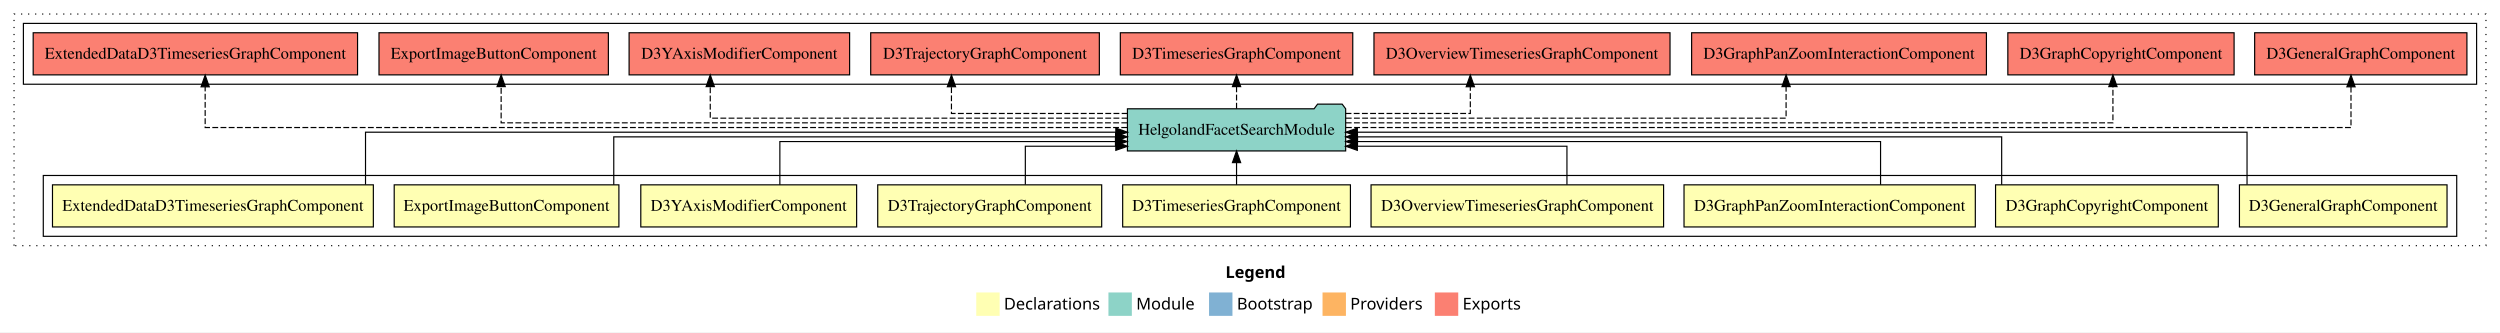
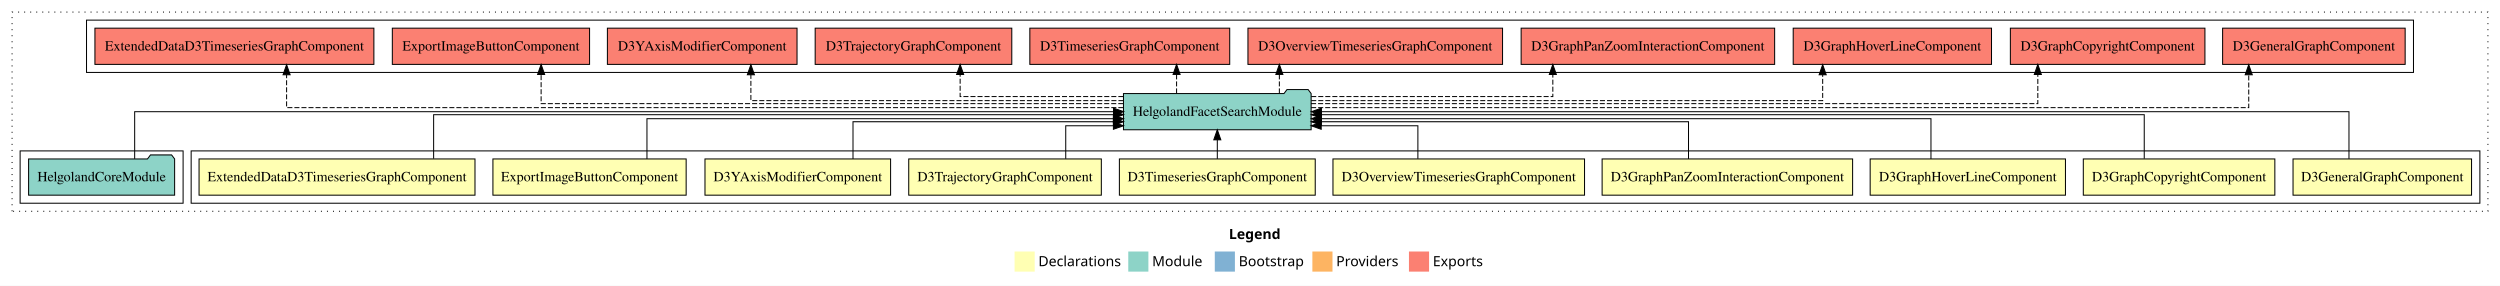
- <svg xmlns="http://www.w3.org/2000/svg" width="2137pt" height="284pt" viewBox="0.00 0.00 2137.00 284.00">
+ <svg xmlns="http://www.w3.org/2000/svg" width="2485pt" height="284pt" viewBox="0.00 0.00 2485.00 284.00">
  <g id="graph0" class="graph" transform="scale(1 1) rotate(0) translate(4 280)">
-     <polygon fill="#ffffff" stroke="transparent" points="-4,4 -4,-280 2133,-280 2133,4 -4,4" />
-     <text text-anchor="start" x="1043.509" y="-42.4" font-family="sans-serif" font-weight="bold" font-size="14.00" fill="#000000">Legend</text>
-     <polygon fill="#ffffb3" stroke="transparent" points="830.5,-10 830.5,-30 850.5,-30 850.5,-10 830.5,-10" />
-     <text text-anchor="start" x="854.129" y="-15.4" font-family="sans-serif" font-size="14.00" fill="#000000">  Declarations</text>
-     <polygon fill="#8dd3c7" stroke="transparent" points="943.5,-10 943.5,-30 963.5,-30 963.5,-10 943.5,-10" />
-     <text text-anchor="start" x="967.225" y="-15.4" font-family="sans-serif" font-size="14.00" fill="#000000">  Module</text>
-     <polygon fill="#80b1d3" stroke="transparent" points="1029.5,-10 1029.5,-30 1049.5,-30 1049.5,-10 1029.5,-10" />
-     <text text-anchor="start" x="1053.281" y="-15.4" font-family="sans-serif" font-size="14.00" fill="#000000">  Bootstrap</text>
-     <polygon fill="#fdb462" stroke="transparent" points="1126.5,-10 1126.5,-30 1146.5,-30 1146.5,-10 1126.5,-10" />
-     <text text-anchor="start" x="1150.173" y="-15.4" font-family="sans-serif" font-size="14.00" fill="#000000">  Providers</text>
-     <polygon fill="#fb8072" stroke="transparent" points="1222.5,-10 1222.5,-30 1242.5,-30 1242.5,-10 1222.5,-10" />
-     <text text-anchor="start" x="1246.226" y="-15.4" font-family="sans-serif" font-size="14.00" fill="#000000">  Exports</text>
+     <polygon fill="#ffffff" stroke="transparent" points="-4,4 -4,-280 2481,-280 2481,4 -4,4" />
+     <text text-anchor="start" x="1217.509" y="-42.4" font-family="sans-serif" font-weight="bold" font-size="14.00" fill="#000000">Legend</text>
+     <polygon fill="#ffffb3" stroke="transparent" points="1004.5,-10 1004.5,-30 1024.5,-30 1024.5,-10 1004.5,-10" />
+     <text text-anchor="start" x="1028.129" y="-15.4" font-family="sans-serif" font-size="14.00" fill="#000000">  Declarations</text>
+     <polygon fill="#8dd3c7" stroke="transparent" points="1117.5,-10 1117.5,-30 1137.5,-30 1137.5,-10 1117.5,-10" />
+     <text text-anchor="start" x="1141.225" y="-15.4" font-family="sans-serif" font-size="14.00" fill="#000000">  Module</text>
+     <polygon fill="#80b1d3" stroke="transparent" points="1203.5,-10 1203.5,-30 1223.5,-30 1223.5,-10 1203.5,-10" />
+     <text text-anchor="start" x="1227.281" y="-15.4" font-family="sans-serif" font-size="14.00" fill="#000000">  Bootstrap</text>
+     <polygon fill="#fdb462" stroke="transparent" points="1300.5,-10 1300.5,-30 1320.5,-30 1320.5,-10 1300.5,-10" />
+     <text text-anchor="start" x="1324.173" y="-15.4" font-family="sans-serif" font-size="14.00" fill="#000000">  Providers</text>
+     <polygon fill="#fb8072" stroke="transparent" points="1396.5,-10 1396.5,-30 1416.5,-30 1416.5,-10 1396.5,-10" />
+     <text text-anchor="start" x="1420.226" y="-15.4" font-family="sans-serif" font-size="14.00" fill="#000000">  Exports</text>
    <g id="clust1" class="cluster">
-       <polygon fill="none" stroke="#000000" stroke-dasharray="1,5" points="8,-70 8,-268 2121,-268 2121,-70 8,-70" />
+       <polygon fill="none" stroke="#000000" stroke-dasharray="1,5" points="8,-70 8,-268 2469,-268 2469,-70 8,-70" />
    </g>
    <g id="clust2" class="cluster">
-       <polygon fill="none" stroke="#000000" points="33,-78 33,-130 2096,-130 2096,-78 33,-78" />
+       <polygon fill="none" stroke="#000000" points="186,-78 186,-130 2461,-130 2461,-78 186,-78" />
    </g>
    <g id="clust13" class="cluster">
-       <polygon fill="none" stroke="#000000" points="16,-208 16,-260 2113,-260 2113,-208 16,-208" />
+       <polygon fill="none" stroke="#000000" points="16,-78 16,-130 178,-130 178,-78 16,-78" />
+     </g>
+     <g id="clust14" class="cluster">
+       <polygon fill="none" stroke="#000000" points="82,-208 82,-260 2395,-260 2395,-208 82,-208" />
    </g>
    <g id="node1" class="node">
-       <polygon fill="#ffffb3" stroke="#000000" points="2087.723,-122 1910.277,-122 1910.277,-86 2087.723,-86 2087.723,-122" />
-       <text text-anchor="middle" x="1999" y="-99.8" font-family="Times,serif" font-size="14.00" fill="#000000">D3GeneralGraphComponent</text>
+       <polygon fill="#ffffb3" stroke="#000000" points="2452.723,-122 2275.277,-122 2275.277,-86 2452.723,-86 2452.723,-122" />
+       <text text-anchor="middle" x="2364" y="-99.8" font-family="Times,serif" font-size="14.00" fill="#000000">D3GeneralGraphComponent</text>
+     </g>
+     <g id="node11" class="node">
+       <polygon fill="#8dd3c7" stroke="#000000" points="1299.271,-187 1296.271,-191 1275.271,-191 1272.271,-187 1112.729,-187 1112.729,-151 1299.271,-151 1299.271,-187" />
+       <text text-anchor="middle" x="1206" y="-164.8" font-family="Times,serif" font-size="14.00" fill="#000000">HelgolandFacetSearchModule</text>
+     </g>
+     <g id="edge1" class="edge">
+       <path fill="none" stroke="#000000" d="M2330.875,-122.106C2330.875,-141.339 2330.875,-169 2330.875,-169 2330.875,-169 1309.49,-169 1309.49,-169" />
+       <polygon fill="#000000" stroke="#000000" points="1309.49,-165.5 1299.49,-169 1309.49,-172.5 1309.49,-165.5" />
+     </g>
+     <g id="node2" class="node">
+       <polygon fill="#ffffb3" stroke="#000000" points="2257.199,-122 2066.801,-122 2066.801,-86 2257.199,-86 2257.199,-122" />
+       <text text-anchor="middle" x="2162" y="-99.8" font-family="Times,serif" font-size="14.00" fill="#000000">D3GraphCopyrightComponent</text>
+     </g>
+     <g id="edge2" class="edge">
+       <path fill="none" stroke="#000000" d="M2127.375,-122.267C2127.375,-140.555 2127.375,-166 2127.375,-166 2127.375,-166 1309.417,-166 1309.417,-166" />
+       <polygon fill="#000000" stroke="#000000" points="1309.417,-162.5 1299.417,-166 1309.417,-169.5 1309.417,-162.5" />
+     </g>
+     <g id="node3" class="node">
+       <polygon fill="#ffffb3" stroke="#000000" points="2049.06,-122 1854.94,-122 1854.94,-86 2049.06,-86 2049.06,-122" />
+       <text text-anchor="middle" x="1952" y="-99.8" font-family="Times,serif" font-size="14.00" fill="#000000">D3GraphHoverLineComponent</text>
+     </g>
+     <g id="edge3" class="edge">
+       <path fill="none" stroke="#000000" d="M1915.375,-122.034C1915.375,-139.06 1915.375,-162 1915.375,-162 1915.375,-162 1309.468,-162 1309.468,-162" />
+       <polygon fill="#000000" stroke="#000000" points="1309.468,-158.5 1299.468,-162 1309.468,-165.5 1309.468,-158.5" />
+     </g>
+     <g id="node4" class="node">
+       <polygon fill="#ffffb3" stroke="#000000" points="1837.498,-122 1588.502,-122 1588.502,-86 1837.498,-86 1837.498,-122" />
+       <text text-anchor="middle" x="1713" y="-99.8" font-family="Times,serif" font-size="14.00" fill="#000000">D3GraphPanZoomInteractionComponent</text>
+     </g>
+     <g id="edge4" class="edge">
+       <path fill="none" stroke="#000000" d="M1674.375,-122.009C1674.375,-138.049 1674.375,-159 1674.375,-159 1674.375,-159 1309.376,-159 1309.376,-159" />
+       <polygon fill="#000000" stroke="#000000" points="1309.376,-155.5 1299.376,-159 1309.376,-162.5 1309.376,-155.5" />
+     </g>
+     <g id="node5" class="node">
+       <polygon fill="#ffffb3" stroke="#000000" points="1571.032,-122 1320.968,-122 1320.968,-86 1571.032,-86 1571.032,-122" />
+       <text text-anchor="middle" x="1446" y="-99.8" font-family="Times,serif" font-size="14.00" fill="#000000">D3OverviewTimeseriesGraphComponent</text>
+     </g>
+     <g id="edge5" class="edge">
+       <path fill="none" stroke="#000000" d="M1405.375,-122.124C1405.375,-136.783 1405.375,-155 1405.375,-155 1405.375,-155 1309.266,-155 1309.266,-155" />
+       <polygon fill="#000000" stroke="#000000" points="1309.266,-151.5 1299.266,-155 1309.266,-158.5 1309.266,-151.5" />
+     </g>
+     <g id="node6" class="node">
+       <polygon fill="#ffffb3" stroke="#000000" points="1303.339,-122 1108.661,-122 1108.661,-86 1303.339,-86 1303.339,-122" />
+       <text text-anchor="middle" x="1206" y="-99.8" font-family="Times,serif" font-size="14.00" fill="#000000">D3TimeseriesGraphComponent</text>
+     </g>
+     <g id="edge6" class="edge">
+       <path fill="none" stroke="#000000" d="M1206,-122.106C1206,-122.106 1206,-140.991 1206,-140.991" />
+       <polygon fill="#000000" stroke="#000000" points="1202.5,-140.991 1206,-150.991 1209.5,-140.991 1202.5,-140.991" />
+     </g>
+     <g id="node7" class="node">
+       <polygon fill="#ffffb3" stroke="#000000" points="1090.72,-122 899.28,-122 899.28,-86 1090.72,-86 1090.72,-122" />
+       <text text-anchor="middle" x="995" y="-99.8" font-family="Times,serif" font-size="14.00" fill="#000000">D3TrajectoryGraphComponent</text>
+     </g>
+     <g id="edge7" class="edge">
+       <path fill="none" stroke="#000000" d="M1055.345,-122.124C1055.345,-136.783 1055.345,-155 1055.345,-155 1055.345,-155 1102.731,-155 1102.731,-155" />
+       <polygon fill="#000000" stroke="#000000" points="1102.731,-158.5 1112.731,-155 1102.731,-151.5 1102.731,-158.5" />
+     </g>
+     <g id="node8" class="node">
+       <polygon fill="#ffffb3" stroke="#000000" points="881.249,-122 696.751,-122 696.751,-86 881.249,-86 881.249,-122" />
+       <text text-anchor="middle" x="789" y="-99.8" font-family="Times,serif" font-size="14.00" fill="#000000">D3YAxisModifierComponent</text>
+     </g>
+     <g id="edge8" class="edge">
+       <path fill="none" stroke="#000000" d="M843.882,-122.009C843.882,-138.049 843.882,-159 843.882,-159 843.882,-159 1102.746,-159 1102.746,-159" />
+       <polygon fill="#000000" stroke="#000000" points="1102.746,-162.5 1112.746,-159 1102.746,-155.5 1102.746,-162.5" />
+     </g>
+     <g id="node9" class="node">
+       <polygon fill="#ffffb3" stroke="#000000" points="678.035,-122 485.965,-122 485.965,-86 678.035,-86 678.035,-122" />
+       <text text-anchor="middle" x="582" y="-99.8" font-family="Times,serif" font-size="14.00" fill="#000000">ExportImageButtonComponent</text>
+     </g>
+     <g id="edge9" class="edge">
+       <path fill="none" stroke="#000000" d="M639.071,-122.034C639.071,-139.06 639.071,-162 639.071,-162 639.071,-162 1102.701,-162 1102.701,-162" />
+       <polygon fill="#000000" stroke="#000000" points="1102.701,-165.5 1112.701,-162 1102.701,-158.5 1102.701,-165.5" />
    </g>
    <g id="node10" class="node">
-       <polygon fill="#8dd3c7" stroke="#000000" points="1146.271,-187 1143.271,-191 1122.271,-191 1119.271,-187 959.729,-187 959.729,-151 1146.271,-151 1146.271,-187" />
-       <text text-anchor="middle" x="1053" y="-164.8" font-family="Times,serif" font-size="14.00" fill="#000000">HelgolandFacetSearchModule</text>
-     </g>
-     <g id="edge1" class="edge">
-       <path fill="none" stroke="#000000" d="M1916.764,-122.222C1916.764,-140.828 1916.764,-167 1916.764,-167 1916.764,-167 1156.258,-167 1156.258,-167" />
-       <polygon fill="#000000" stroke="#000000" points="1156.259,-163.5 1146.258,-167 1156.258,-170.5 1156.259,-163.5" />
-     </g>
-     <g id="node2" class="node">
-       <polygon fill="#ffffb3" stroke="#000000" points="1892.199,-122 1701.801,-122 1701.801,-86 1892.199,-86 1892.199,-122" />
-       <text text-anchor="middle" x="1797" y="-99.8" font-family="Times,serif" font-size="14.00" fill="#000000">D3GraphCopyrightComponent</text>
-     </g>
-     <g id="edge2" class="edge">
-       <path fill="none" stroke="#000000" d="M1707.025,-122.022C1707.025,-139.373 1707.025,-163 1707.025,-163 1707.025,-163 1156.358,-163 1156.358,-163" />
-       <polygon fill="#000000" stroke="#000000" points="1156.358,-159.5 1146.358,-163 1156.358,-166.5 1156.358,-159.5" />
-     </g>
-     <g id="node3" class="node">
-       <polygon fill="#ffffb3" stroke="#000000" points="1684.498,-122 1435.502,-122 1435.502,-86 1684.498,-86 1684.498,-122" />
-       <text text-anchor="middle" x="1560" y="-99.8" font-family="Times,serif" font-size="14.00" fill="#000000">D3GraphPanZoomInteractionComponent</text>
-     </g>
-     <g id="edge3" class="edge">
-       <path fill="none" stroke="#000000" d="M1603.5,-122.009C1603.5,-138.049 1603.5,-159 1603.5,-159 1603.5,-159 1156.385,-159 1156.385,-159" />
-       <polygon fill="#000000" stroke="#000000" points="1156.385,-155.5 1146.385,-159 1156.385,-162.5 1156.385,-155.5" />
-     </g>
-     <g id="node4" class="node">
-       <polygon fill="#ffffb3" stroke="#000000" points="1418.032,-122 1167.968,-122 1167.968,-86 1418.032,-86 1418.032,-122" />
-       <text text-anchor="middle" x="1293" y="-99.8" font-family="Times,serif" font-size="14.00" fill="#000000">D3OverviewTimeseriesGraphComponent</text>
-     </g>
-     <g id="edge4" class="edge">
-       <path fill="none" stroke="#000000" d="M1335.422,-122.124C1335.422,-136.783 1335.422,-155 1335.422,-155 1335.422,-155 1156.258,-155 1156.258,-155" />
-       <polygon fill="#000000" stroke="#000000" points="1156.258,-151.5 1146.258,-155 1156.258,-158.5 1156.258,-151.5" />
-     </g>
-     <g id="node5" class="node">
-       <polygon fill="#ffffb3" stroke="#000000" points="1150.339,-122 955.661,-122 955.661,-86 1150.339,-86 1150.339,-122" />
-       <text text-anchor="middle" x="1053" y="-99.8" font-family="Times,serif" font-size="14.00" fill="#000000">D3TimeseriesGraphComponent</text>
-     </g>
-     <g id="edge5" class="edge">
-       <path fill="none" stroke="#000000" d="M1053,-122.106C1053,-122.106 1053,-140.991 1053,-140.991" />
-       <polygon fill="#000000" stroke="#000000" points="1049.5,-140.991 1053,-150.991 1056.5,-140.991 1049.5,-140.991" />
-     </g>
-     <g id="node6" class="node">
-       <polygon fill="#ffffb3" stroke="#000000" points="937.72,-122 746.28,-122 746.28,-86 937.72,-86 937.72,-122" />
-       <text text-anchor="middle" x="842" y="-99.8" font-family="Times,serif" font-size="14.00" fill="#000000">D3TrajectoryGraphComponent</text>
-     </g>
-     <g id="edge6" class="edge">
-       <path fill="none" stroke="#000000" d="M872.453,-122.124C872.453,-136.783 872.453,-155 872.453,-155 872.453,-155 949.818,-155 949.818,-155" />
-       <polygon fill="#000000" stroke="#000000" points="949.818,-158.5 959.818,-155 949.818,-151.5 949.818,-158.5" />
-     </g>
-     <g id="node7" class="node">
-       <polygon fill="#ffffb3" stroke="#000000" points="728.249,-122 543.751,-122 543.751,-86 728.249,-86 728.249,-122" />
-       <text text-anchor="middle" x="636" y="-99.8" font-family="Times,serif" font-size="14.00" fill="#000000">D3YAxisModifierComponent</text>
-     </g>
-     <g id="edge7" class="edge">
-       <path fill="none" stroke="#000000" d="M662.625,-122.009C662.625,-138.049 662.625,-159 662.625,-159 662.625,-159 949.495,-159 949.495,-159" />
-       <polygon fill="#000000" stroke="#000000" points="949.495,-162.5 959.495,-159 949.495,-155.5 949.495,-162.5" />
-     </g>
-     <g id="node8" class="node">
-       <polygon fill="#ffffb3" stroke="#000000" points="525.035,-122 332.965,-122 332.965,-86 525.035,-86 525.035,-122" />
-       <text text-anchor="middle" x="429" y="-99.8" font-family="Times,serif" font-size="14.00" fill="#000000">ExportImageButtonComponent</text>
-     </g>
-     <g id="edge8" class="edge">
-       <path fill="none" stroke="#000000" d="M520.642,-122.022C520.642,-139.373 520.642,-163 520.642,-163 520.642,-163 949.661,-163 949.661,-163" />
-       <polygon fill="#000000" stroke="#000000" points="949.661,-166.5 959.661,-163 949.661,-159.5 949.661,-166.5" />
-     </g>
-     <g id="node9" class="node">
-       <polygon fill="#ffffb3" stroke="#000000" points="315.138,-122 40.862,-122 40.862,-86 315.138,-86 315.138,-122" />
-       <text text-anchor="middle" x="178" y="-99.8" font-family="Times,serif" font-size="14.00" fill="#000000">ExtendedDataD3TimeseriesGraphComponent</text>
-     </g>
-     <g id="edge9" class="edge">
-       <path fill="none" stroke="#000000" d="M308.444,-122.222C308.444,-140.828 308.444,-167 308.444,-167 308.444,-167 949.831,-167 949.831,-167" />
-       <polygon fill="#000000" stroke="#000000" points="949.831,-170.5 959.831,-167 949.831,-163.5 949.831,-170.5" />
-     </g>
-     <g id="node11" class="node">
-       <polygon fill="#fb8072" stroke="#000000" points="2104.722,-252 1923.277,-252 1923.277,-216 2104.722,-216 2104.722,-252" />
-       <text text-anchor="middle" x="2014" y="-229.8" font-family="Times,serif" font-size="14.00" fill="#000000">D3GeneralGraphComponent </text>
+       <polygon fill="#ffffb3" stroke="#000000" points="468.138,-122 193.862,-122 193.862,-86 468.138,-86 468.138,-122" />
+       <text text-anchor="middle" x="331" y="-99.8" font-family="Times,serif" font-size="14.00" fill="#000000">ExtendedDataD3TimeseriesGraphComponent</text>
    </g>
    <g id="edge10" class="edge">
-       <path fill="none" stroke="#000000" stroke-dasharray="5,2" d="M1146.512,-171C1386.532,-171 2005.625,-171 2005.625,-171 2005.625,-171 2005.625,-205.778 2005.625,-205.778" />
-       <polygon fill="#000000" stroke="#000000" points="2002.125,-205.778 2005.625,-215.778 2009.125,-205.778 2002.125,-205.778" />
+       <path fill="none" stroke="#000000" d="M427.026,-122.267C427.026,-140.555 427.026,-166 427.026,-166 427.026,-166 1102.811,-166 1102.811,-166" />
+       <polygon fill="#000000" stroke="#000000" points="1102.811,-169.5 1112.811,-166 1102.811,-162.5 1102.811,-169.5" />
+     </g>
+     <g id="node13" class="node">
+       <polygon fill="#fb8072" stroke="#000000" points="2386.722,-252 2205.278,-252 2205.278,-216 2386.722,-216 2386.722,-252" />
+       <text text-anchor="middle" x="2296" y="-229.8" font-family="Times,serif" font-size="14.00" fill="#000000">D3GeneralGraphComponent </text>
+     </g>
+     <g id="edge12" class="edge">
+       <path fill="none" stroke="#000000" stroke-dasharray="5,2" d="M1299.246,-173C1551.98,-173 2231.244,-173 2231.244,-173 2231.244,-173 2231.244,-205.698 2231.244,-205.698" />
+       <polygon fill="#000000" stroke="#000000" points="2227.744,-205.698 2231.244,-215.698 2234.744,-205.698 2227.744,-205.698" />
+     </g>
+     <g id="node14" class="node">
+       <polygon fill="#fb8072" stroke="#000000" points="2187.699,-252 1994.301,-252 1994.301,-216 2187.699,-216 2187.699,-252" />
+       <text text-anchor="middle" x="2091" y="-229.8" font-family="Times,serif" font-size="14.00" fill="#000000">D3GraphCopyrightComponent </text>
+     </g>
+     <g id="edge13" class="edge">
+       <path fill="none" stroke="#000000" stroke-dasharray="5,2" d="M1299.161,-177C1513.159,-177 2021.59,-177 2021.59,-177 2021.59,-177 2021.59,-205.965 2021.59,-205.965" />
+       <polygon fill="#000000" stroke="#000000" points="2018.09,-205.965 2021.59,-215.965 2025.09,-205.965 2018.09,-205.965" />
+     </g>
+     <g id="node15" class="node">
+       <polygon fill="#fb8072" stroke="#000000" points="1975.561,-252 1778.439,-252 1778.439,-216 1975.561,-216 1975.561,-252" />
+       <text text-anchor="middle" x="1877" y="-229.8" font-family="Times,serif" font-size="14.00" fill="#000000">D3GraphHoverLineComponent </text>
+     </g>
+     <g id="edge14" class="edge">
+       <path fill="none" stroke="#000000" stroke-dasharray="5,2" d="M1299.361,-180C1468.377,-180 1807.734,-180 1807.734,-180 1807.734,-180 1807.734,-205.718 1807.734,-205.718" />
+       <polygon fill="#000000" stroke="#000000" points="1804.235,-205.718 1807.734,-215.718 1811.235,-205.718 1804.235,-205.718" />
+     </g>
+     <g id="node16" class="node">
+       <polygon fill="#fb8072" stroke="#000000" points="1759.998,-252 1508.002,-252 1508.002,-216 1759.998,-216 1759.998,-252" />
+       <text text-anchor="middle" x="1634" y="-229.8" font-family="Times,serif" font-size="14.00" fill="#000000">D3GraphPanZoomInteractionComponent </text>
+     </g>
+     <g id="edge15" class="edge">
+       <path fill="none" stroke="#000000" stroke-dasharray="5,2" d="M1299.344,-184C1398.008,-184 1539.509,-184 1539.509,-184 1539.509,-184 1539.509,-205.949 1539.509,-205.949" />
+       <polygon fill="#000000" stroke="#000000" points="1536.009,-205.949 1539.509,-215.949 1543.009,-205.949 1536.009,-205.949" />
+     </g>
+     <g id="node17" class="node">
+       <polygon fill="#fb8072" stroke="#000000" points="1489.533,-252 1236.467,-252 1236.467,-216 1489.533,-216 1489.533,-252" />
+       <text text-anchor="middle" x="1363" y="-229.8" font-family="Times,serif" font-size="14.00" fill="#000000">D3OverviewTimeseriesGraphComponent </text>
+     </g>
+     <g id="edge16" class="edge">
+       <path fill="none" stroke="#000000" stroke-dasharray="5,2" d="M1267.685,-187.106C1267.685,-187.106 1267.685,-205.991 1267.685,-205.991" />
+       <polygon fill="#000000" stroke="#000000" points="1264.185,-205.991 1267.685,-215.991 1271.185,-205.991 1264.185,-205.991" />
+     </g>
+     <g id="node18" class="node">
+       <polygon fill="#fb8072" stroke="#000000" points="1218.339,-252 1019.661,-252 1019.661,-216 1218.339,-216 1218.339,-252" />
+       <text text-anchor="middle" x="1119" y="-229.8" font-family="Times,serif" font-size="14.00" fill="#000000">D3TimeseriesGraphComponent </text>
+     </g>
+     <g id="edge17" class="edge">
+       <path fill="none" stroke="#000000" stroke-dasharray="5,2" d="M1165.517,-187.106C1165.517,-187.106 1165.517,-205.991 1165.517,-205.991" />
+       <polygon fill="#000000" stroke="#000000" points="1162.017,-205.991 1165.517,-215.991 1169.017,-205.991 1162.017,-205.991" />
+     </g>
+     <g id="node19" class="node">
+       <polygon fill="#fb8072" stroke="#000000" points="1001.72,-252 806.28,-252 806.28,-216 1001.72,-216 1001.72,-252" />
+       <text text-anchor="middle" x="904" y="-229.8" font-family="Times,serif" font-size="14.00" fill="#000000">D3TrajectoryGraphComponent </text>
+     </g>
+     <g id="edge18" class="edge">
+       <path fill="none" stroke="#000000" stroke-dasharray="5,2" d="M1112.628,-184C1039.606,-184 950.375,-184 950.375,-184 950.375,-184 950.375,-205.949 950.375,-205.949" />
+       <polygon fill="#000000" stroke="#000000" points="946.875,-205.949 950.375,-215.949 953.875,-205.949 946.875,-205.949" />
+     </g>
+     <g id="node20" class="node">
+       <polygon fill="#fb8072" stroke="#000000" points="788.249,-252 599.751,-252 599.751,-216 788.249,-216 788.249,-252" />
+       <text text-anchor="middle" x="694" y="-229.8" font-family="Times,serif" font-size="14.00" fill="#000000">D3YAxisModifierComponent </text>
+     </g>
+     <g id="edge19" class="edge">
+       <path fill="none" stroke="#000000" stroke-dasharray="5,2" d="M1112.736,-180C977.35,-180 742.375,-180 742.375,-180 742.375,-180 742.375,-205.718 742.375,-205.718" />
+       <polygon fill="#000000" stroke="#000000" points="738.875,-205.718 742.375,-215.718 745.875,-205.718 738.875,-205.718" />
+     </g>
+     <g id="node21" class="node">
+       <polygon fill="#fb8072" stroke="#000000" points="582.034,-252 385.966,-252 385.966,-216 582.034,-216 582.034,-252" />
+       <text text-anchor="middle" x="484" y="-229.8" font-family="Times,serif" font-size="14.00" fill="#000000">ExportImageButtonComponent </text>
+     </g>
+     <g id="edge20" class="edge">
+       <path fill="none" stroke="#000000" stroke-dasharray="5,2" d="M1112.544,-177C927.862,-177 533.875,-177 533.875,-177 533.875,-177 533.875,-205.965 533.875,-205.965" />
+       <polygon fill="#000000" stroke="#000000" points="530.375,-205.965 533.875,-215.965 537.375,-205.965 530.375,-205.965" />
+     </g>
+     <g id="node22" class="node">
+       <polygon fill="#fb8072" stroke="#000000" points="367.638,-252 90.362,-252 90.362,-216 367.638,-216 367.638,-252" />
+       <text text-anchor="middle" x="229" y="-229.8" font-family="Times,serif" font-size="14.00" fill="#000000">ExtendedDataD3TimeseriesGraphComponent </text>
+     </g>
+     <g id="edge21" class="edge">
+       <path fill="none" stroke="#000000" stroke-dasharray="5,2" d="M1112.632,-173C877.735,-173 280.875,-173 280.875,-173 280.875,-173 280.875,-205.698 280.875,-205.698" />
+       <polygon fill="#000000" stroke="#000000" points="277.375,-205.698 280.875,-215.698 284.375,-205.698 277.375,-205.698" />
    </g>
    <g id="node12" class="node">
-       <polygon fill="#fb8072" stroke="#000000" points="1905.699,-252 1712.301,-252 1712.301,-216 1905.699,-216 1905.699,-252" />
-       <text text-anchor="middle" x="1809" y="-229.8" font-family="Times,serif" font-size="14.00" fill="#000000">D3GraphCopyrightComponent </text>
+       <polygon fill="#8dd3c7" stroke="#000000" points="169.579,-122 166.579,-126 145.579,-126 142.579,-122 24.421,-122 24.421,-86 169.579,-86 169.579,-122" />
+       <text text-anchor="middle" x="97" y="-99.8" font-family="Times,serif" font-size="14.00" fill="#000000">HelgolandCoreModule</text>
    </g>
    <g id="edge11" class="edge">
-       <path fill="none" stroke="#000000" stroke-dasharray="5,2" d="M1146.362,-175C1347.179,-175 1802.125,-175 1802.125,-175 1802.125,-175 1802.125,-205.977 1802.125,-205.977" />
-       <polygon fill="#000000" stroke="#000000" points="1798.625,-205.977 1802.125,-215.977 1805.625,-205.977 1798.625,-205.977" />
-     </g>
-     <g id="node13" class="node">
-       <polygon fill="#fb8072" stroke="#000000" points="1693.998,-252 1442.002,-252 1442.002,-216 1693.998,-216 1693.998,-252" />
-       <text text-anchor="middle" x="1568" y="-229.8" font-family="Times,serif" font-size="14.00" fill="#000000">D3GraphPanZoomInteractionComponent </text>
-     </g>
-     <g id="edge12" class="edge">
-       <path fill="none" stroke="#000000" stroke-dasharray="5,2" d="M1146.369,-179C1283.363,-179 1522.75,-179 1522.75,-179 1522.75,-179 1522.75,-205.991 1522.75,-205.991" />
-       <polygon fill="#000000" stroke="#000000" points="1519.25,-205.991 1522.75,-215.991 1526.25,-205.991 1519.25,-205.991" />
-     </g>
-     <g id="node14" class="node">
-       <polygon fill="#fb8072" stroke="#000000" points="1423.533,-252 1170.467,-252 1170.467,-216 1423.533,-216 1423.533,-252" />
-       <text text-anchor="middle" x="1297" y="-229.8" font-family="Times,serif" font-size="14.00" fill="#000000">D3OverviewTimeseriesGraphComponent </text>
-     </g>
-     <g id="edge13" class="edge">
-       <path fill="none" stroke="#000000" stroke-dasharray="5,2" d="M1146.186,-183C1198.282,-183 1252.828,-183 1252.828,-183 1252.828,-183 1252.828,-205.876 1252.828,-205.876" />
-       <polygon fill="#000000" stroke="#000000" points="1249.328,-205.876 1252.828,-215.876 1256.328,-205.876 1249.328,-205.876" />
-     </g>
-     <g id="node15" class="node">
-       <polygon fill="#fb8072" stroke="#000000" points="1152.339,-252 953.661,-252 953.661,-216 1152.339,-216 1152.339,-252" />
-       <text text-anchor="middle" x="1053" y="-229.8" font-family="Times,serif" font-size="14.00" fill="#000000">D3TimeseriesGraphComponent </text>
-     </g>
-     <g id="edge14" class="edge">
-       <path fill="none" stroke="#000000" stroke-dasharray="5,2" d="M1053,-187.106C1053,-187.106 1053,-205.991 1053,-205.991" />
-       <polygon fill="#000000" stroke="#000000" points="1049.5,-205.991 1053,-215.991 1056.5,-205.991 1049.5,-205.991" />
-     </g>
-     <g id="node16" class="node">
-       <polygon fill="#fb8072" stroke="#000000" points="935.72,-252 740.28,-252 740.28,-216 935.72,-216 935.72,-252" />
-       <text text-anchor="middle" x="838" y="-229.8" font-family="Times,serif" font-size="14.00" fill="#000000">D3TrajectoryGraphComponent </text>
-     </g>
-     <g id="edge15" class="edge">
-       <path fill="none" stroke="#000000" stroke-dasharray="5,2" d="M959.823,-183C891.025,-183 809.297,-183 809.297,-183 809.297,-183 809.297,-205.876 809.297,-205.876" />
-       <polygon fill="#000000" stroke="#000000" points="805.797,-205.876 809.297,-215.876 812.797,-205.876 805.797,-205.876" />
-     </g>
-     <g id="node17" class="node">
-       <polygon fill="#fb8072" stroke="#000000" points="722.249,-252 533.751,-252 533.751,-216 722.249,-216 722.249,-252" />
-       <text text-anchor="middle" x="628" y="-229.8" font-family="Times,serif" font-size="14.00" fill="#000000">D3YAxisModifierComponent </text>
-     </g>
-     <g id="edge16" class="edge">
-       <path fill="none" stroke="#000000" stroke-dasharray="5,2" d="M959.786,-179C828.014,-179 603.125,-179 603.125,-179 603.125,-179 603.125,-205.991 603.125,-205.991" />
-       <polygon fill="#000000" stroke="#000000" points="599.625,-205.991 603.125,-215.991 606.625,-205.991 599.625,-205.991" />
-     </g>
-     <g id="node18" class="node">
-       <polygon fill="#fb8072" stroke="#000000" points="516.034,-252 319.966,-252 319.966,-216 516.034,-216 516.034,-252" />
-       <text text-anchor="middle" x="418" y="-229.8" font-family="Times,serif" font-size="14.00" fill="#000000">ExportImageButtonComponent </text>
-     </g>
-     <g id="edge17" class="edge">
-       <path fill="none" stroke="#000000" stroke-dasharray="5,2" d="M959.567,-175C784.452,-175 424.375,-175 424.375,-175 424.375,-175 424.375,-205.977 424.375,-205.977" />
-       <polygon fill="#000000" stroke="#000000" points="420.875,-205.977 424.375,-215.977 427.875,-205.977 420.875,-205.977" />
-     </g>
-     <g id="node19" class="node">
-       <polygon fill="#fb8072" stroke="#000000" points="301.638,-252 24.362,-252 24.362,-216 301.638,-216 301.638,-252" />
-       <text text-anchor="middle" x="163" y="-229.8" font-family="Times,serif" font-size="14.00" fill="#000000">ExtendedDataD3TimeseriesGraphComponent </text>
-     </g>
-     <g id="edge18" class="edge">
-       <path fill="none" stroke="#000000" stroke-dasharray="5,2" d="M959.485,-171C732.588,-171 171.375,-171 171.375,-171 171.375,-171 171.375,-205.778 171.375,-205.778" />
-       <polygon fill="#000000" stroke="#000000" points="167.875,-205.778 171.375,-215.778 174.875,-205.778 167.875,-205.778" />
+       <path fill="none" stroke="#000000" d="M129.86,-122.106C129.86,-141.339 129.86,-169 129.86,-169 129.86,-169 1102.85,-169 1102.85,-169" />
+       <polygon fill="#000000" stroke="#000000" points="1102.85,-172.5 1112.85,-169 1102.85,-165.5 1102.85,-172.5" />
    </g>
  </g>
</svg>
